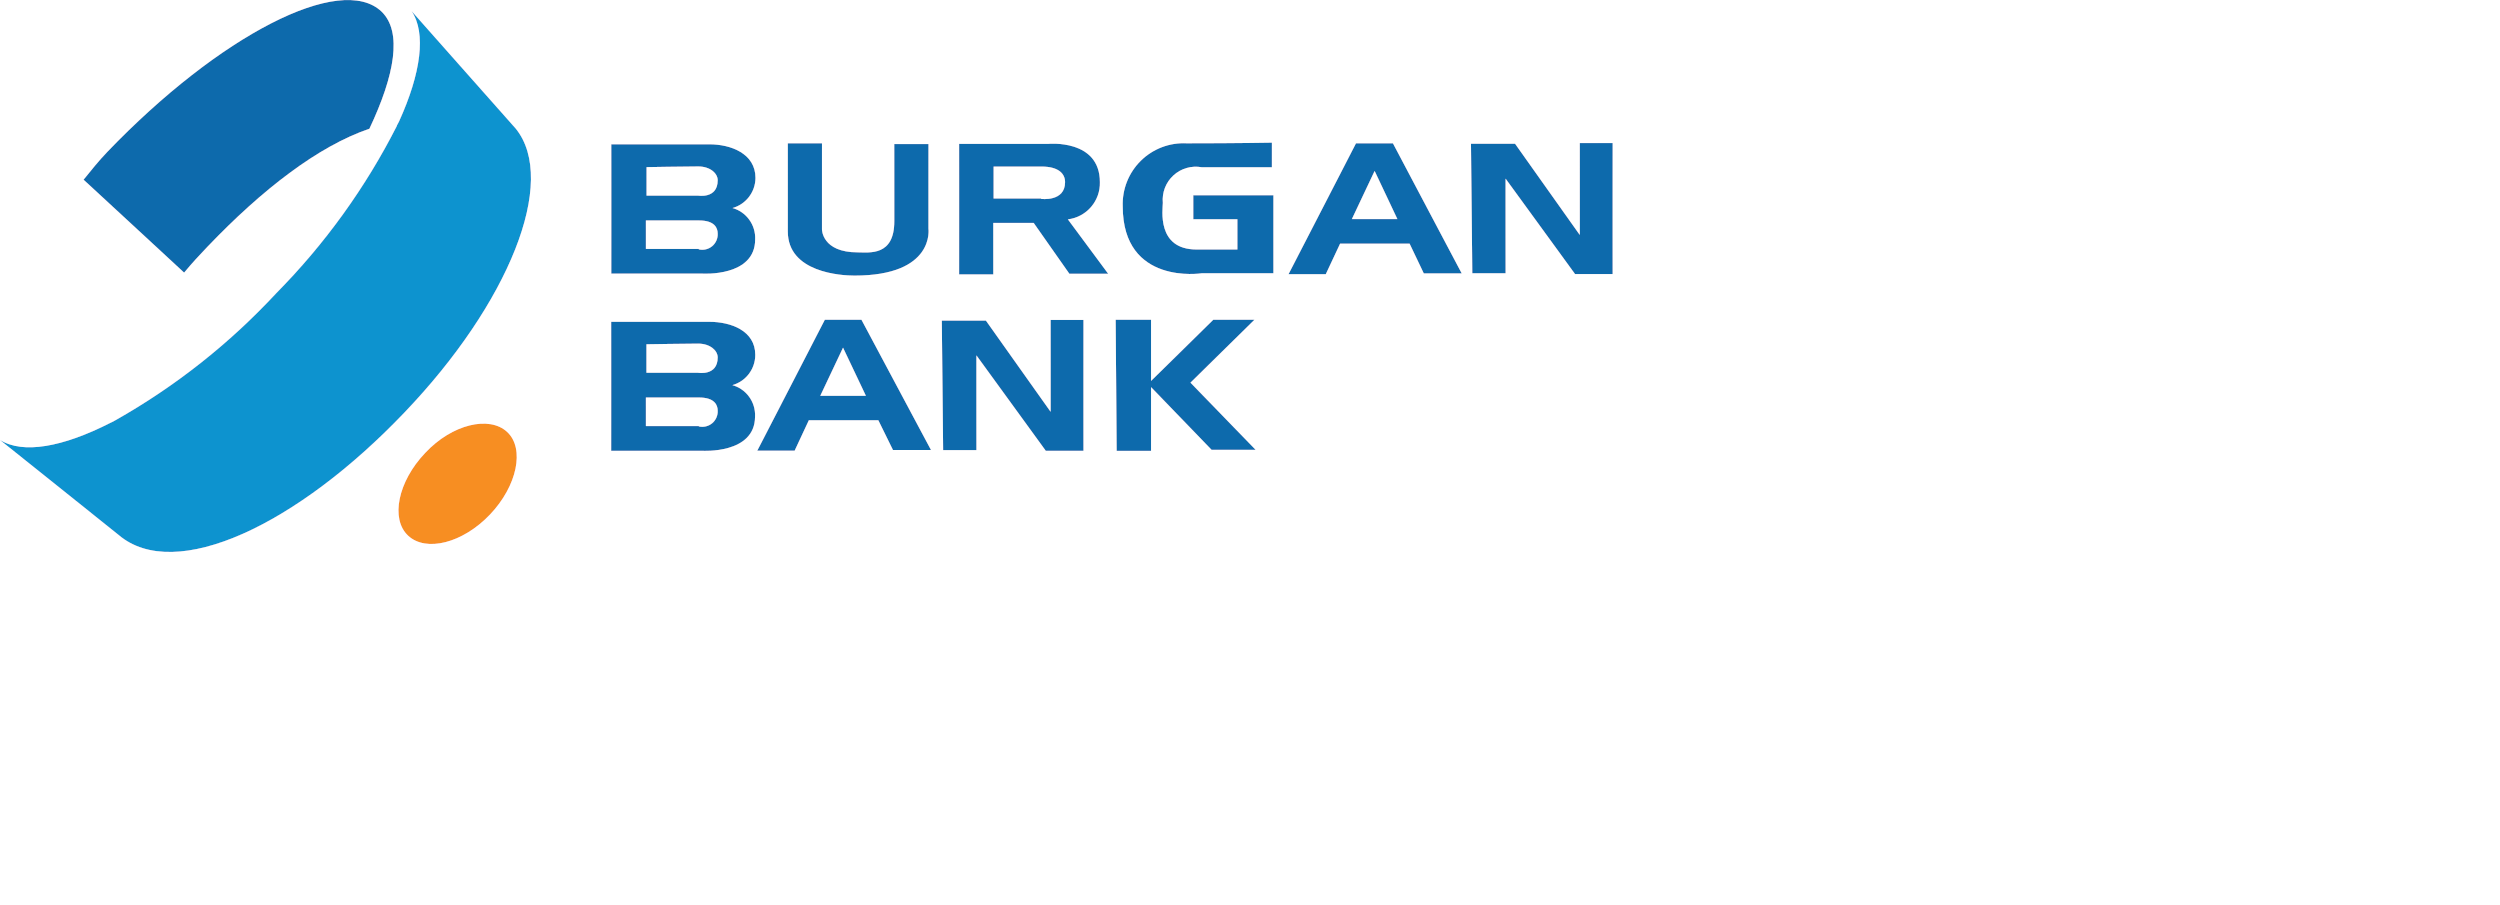
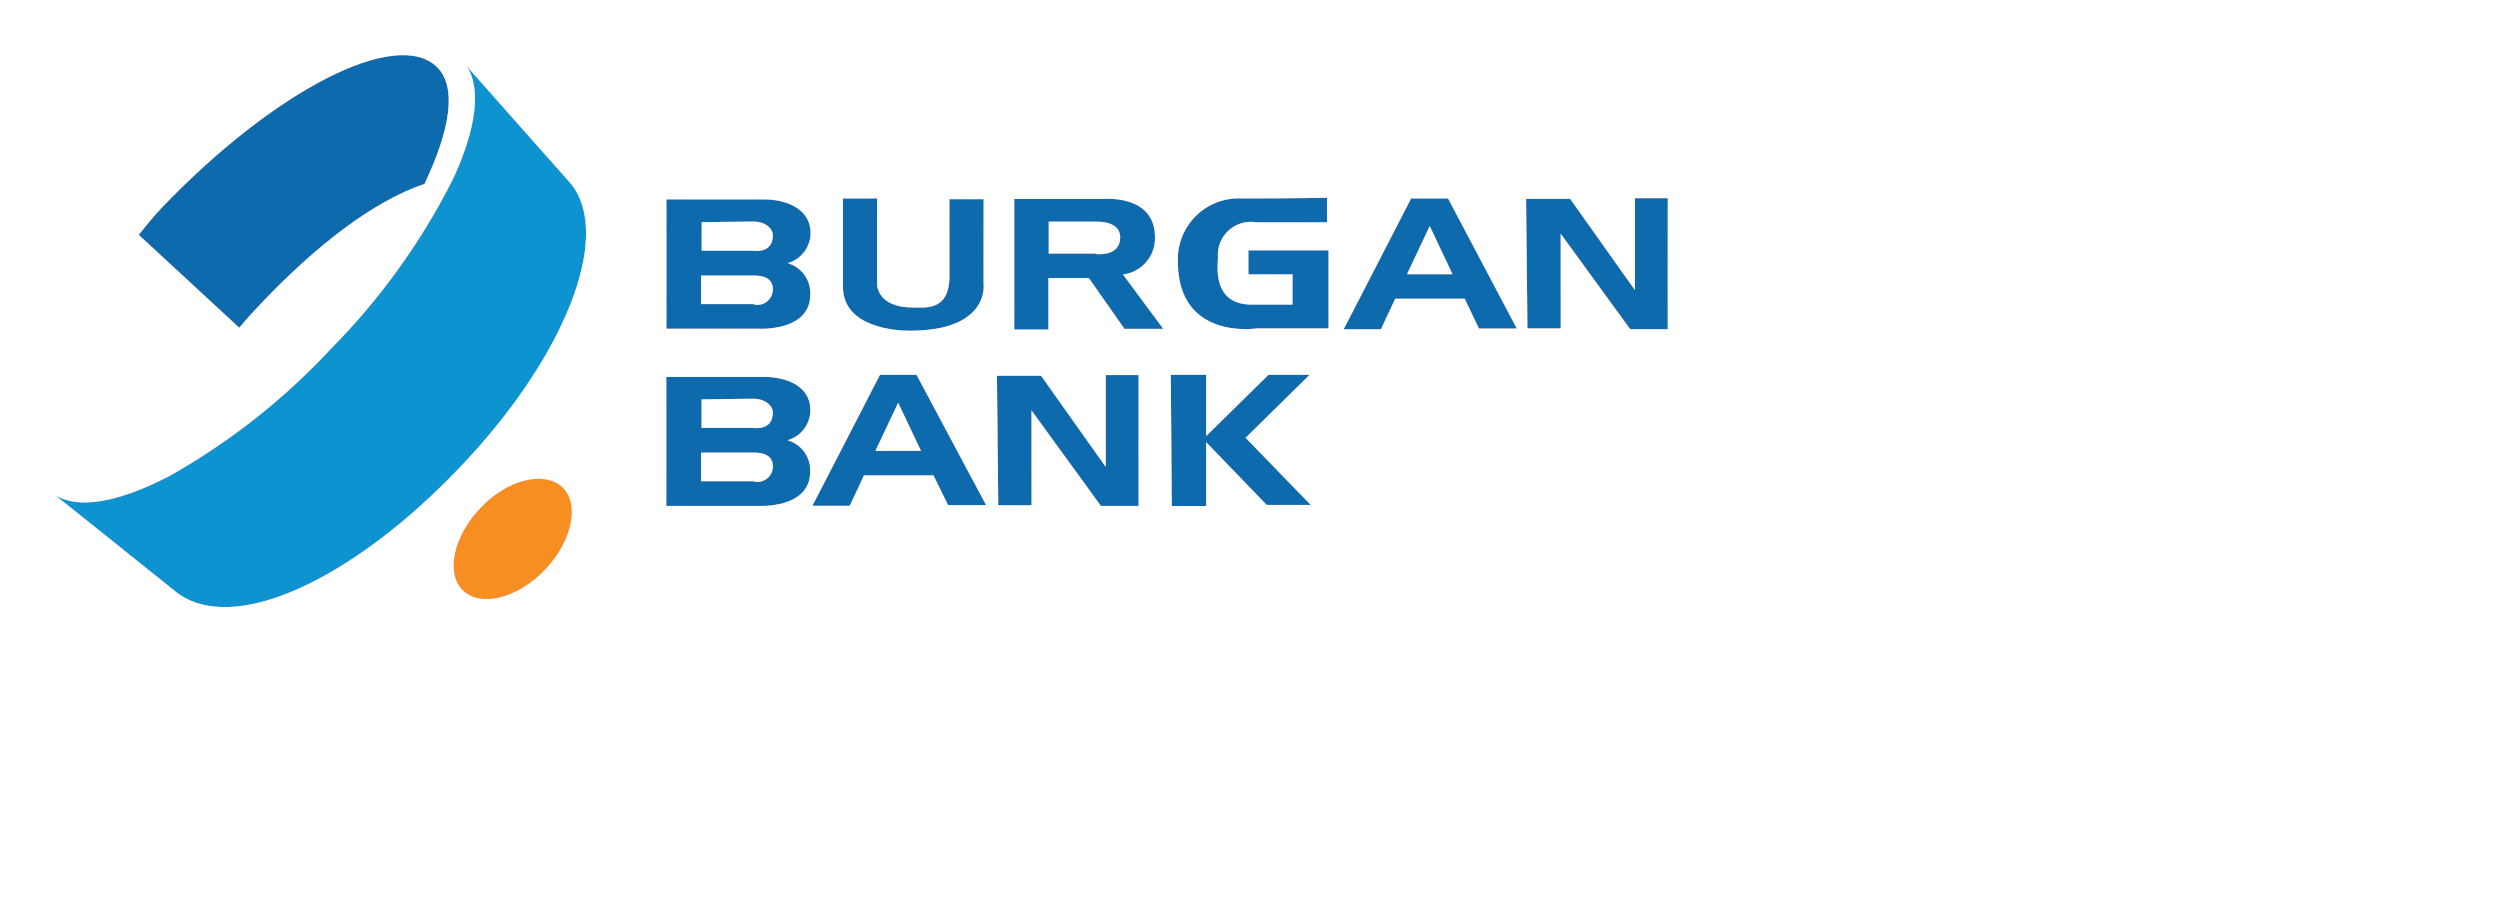
- <svg xmlns="http://www.w3.org/2000/svg" version="1.1" x="0px" y="0px" width="226.771px" height="82.032px" viewBox="0 0 226.771 82.032" enable-background="new 0 0 226.771 82.032" xml:space="preserve">
+ <svg xmlns="http://www.w3.org/2000/svg" version="1.1" x="0px" y="0px" width="226.771px" height="82.032px" viewBox="-5 -5 226.771 82.032" enable-background="new 0 0 226.771 82.032" xml:space="preserve">
  <defs>
    <style>.cls-1{fill:#1093cf;}.cls-2{fill:#f78e20;}.cls-3{fill:#086aac;}</style>
    <filter id="white-shadow" x="-50%" y="-50%" width="200%" height="200%">
      <feDropShadow dx="0" dy="0" stdDeviation="3" flood-color="white" />
    </filter>
  </defs>
  <g id="Layer_2" data-name="Layer 2" filter="url(#white-shadow)">
    <g id="Layer_1-2" data-name="Layer 1">
      <path class="cls-1" d="M37.33,1l8.92,10.06.54.61c3.84,4.77-.63,15.86-10.12,25.77C27,47.58,15.89,52.91,10.75,48.52L0,39.91c2.07,1.3,5.68.65,10-1.55l.27-.13.16-.09A60.44,60.44,0,0,0,25.06,26.59,60.66,60.66,0,0,0,36,11.41c0-.07.06-.12.08-.18L36.2,11C38.18,6.64,38.68,3,37.33,1" />
      <path class="cls-2" d="M38.57,41.08c-2.48,2.6-3.17,6-1.55,7.51s4.94.69,7.42-1.91,3.18-6,1.56-7.5-5-.7-7.43,1.9" />
      <path class="cls-3" d="M34.62,1.06C30.91-2.5,19.86,3.22,9.73,13.78c-.75.78-1.46,1.66-2.15,2.52l9.12,8.43c.73-.87,1.33-1.53,2.15-2.38,4.89-5.11,10-9.09,14.66-10.67,2.3-4.86,3-8.78,1.11-10.62" />
      <path class="cls-3" d="M71.43,13h3.13v7.81s0,2.08,3.23,2.08c1.06,0,3.33.37,3.33-2.82v-7h3.1v7.67S84.84,25,77.51,25c-1.22,0-6.05-.28-6.05-4s0-8,0-8" />
      <path class="cls-3" d="M115.37,13v2.17H109a3,3,0,0,0-3.52,3.23c0,.57-.6,4.23,3.06,4.23h3.7V19.89h-4V17.71h7.27v7.08H109s-7.16,1.12-7.16-6.07A5.52,5.52,0,0,1,107.64,13c4.58,0,7.73-.06,7.73-.06" />
      <path class="cls-3" d="M94.43,18h-4.3V15.11h4.35c1.59,0,2.13.69,2.13,1.41,0,1.81-2.18,1.52-2.18,1.52m2.44,1.86a3.31,3.31,0,0,0,2.9-3.38c0-3.93-4.69-3.47-4.69-3.47H87V24.89h3.1V20.22l3.66,0L97,24.83h3.52Z" />
      <path class="cls-3" d="M63.31,17.74H58.65V15.16s3.61-.06,4.69-.06,1.76.63,1.76,1.25c0,1.71-1.79,1.39-1.79,1.39m.08,4.84h-4.8V20l4.83,0c1.4,0,1.68.68,1.68,1.19a1.4,1.4,0,0,1-1.71,1.43m3-3.73a2.86,2.86,0,0,0,2.14-2.75c0-2.22-2.25-3.05-4.18-3.05l-8.9,0V24.82h8.28s4.77.31,4.77-3.1a2.83,2.83,0,0,0-2.11-2.87" />
      <path class="cls-3" d="M63.31,33.81H58.64V31.23s3.61-.06,4.69-.06,1.77.63,1.77,1.25c0,1.71-1.79,1.39-1.79,1.39m.08,4.84h-4.8V36.06l4.83,0c1.39,0,1.68.68,1.68,1.19a1.4,1.4,0,0,1-1.71,1.43m3-3.73a2.85,2.85,0,0,0,2.12-2.76c0-2.21-2.24-3-4.17-3l-8.9,0V40.89h8.27s4.78.31,4.78-3.1a2.82,2.82,0,0,0-2.1-2.87" />
      <polygon class="cls-3" points="101.2 29 101.29 40.9 104.41 40.9 104.41 35.12 109.9 40.8 113.89 40.8 107.99 34.71 113.79 29 110.06 29 104.41 34.55 104.41 29 101.2 29" />
      <path class="cls-3" d="M74.41,35.9l2.06-4.36,2.07,4.36ZM78.14,29H74.82L68.69,40.88h3.39l1.29-2.76h6.3L81,40.82h3.45Z" />
      <polygon class="cls-3" points="85.43 29.08 89.43 29.08 95.3 37.35 95.3 29.02 98.28 29.02 98.28 40.89 94.86 40.89 88.57 32.24 88.57 40.83 85.55 40.83 85.43 29.08" />
      <path class="cls-3" d="M122.63,19.87l2.06-4.36,2.06,4.36ZM126.35,13H123l-6.12,11.87h3.38l1.3-2.77h6.3l1.29,2.7h3.44Z" />
      <polygon class="cls-3" points="133.43 13.04 137.43 13.04 143.3 21.31 143.3 12.98 146.28 12.98 146.28 24.86 142.87 24.86 136.57 16.21 136.57 24.79 133.55 24.79 133.43 13.04" />
    </g>
  </g>
</svg>
